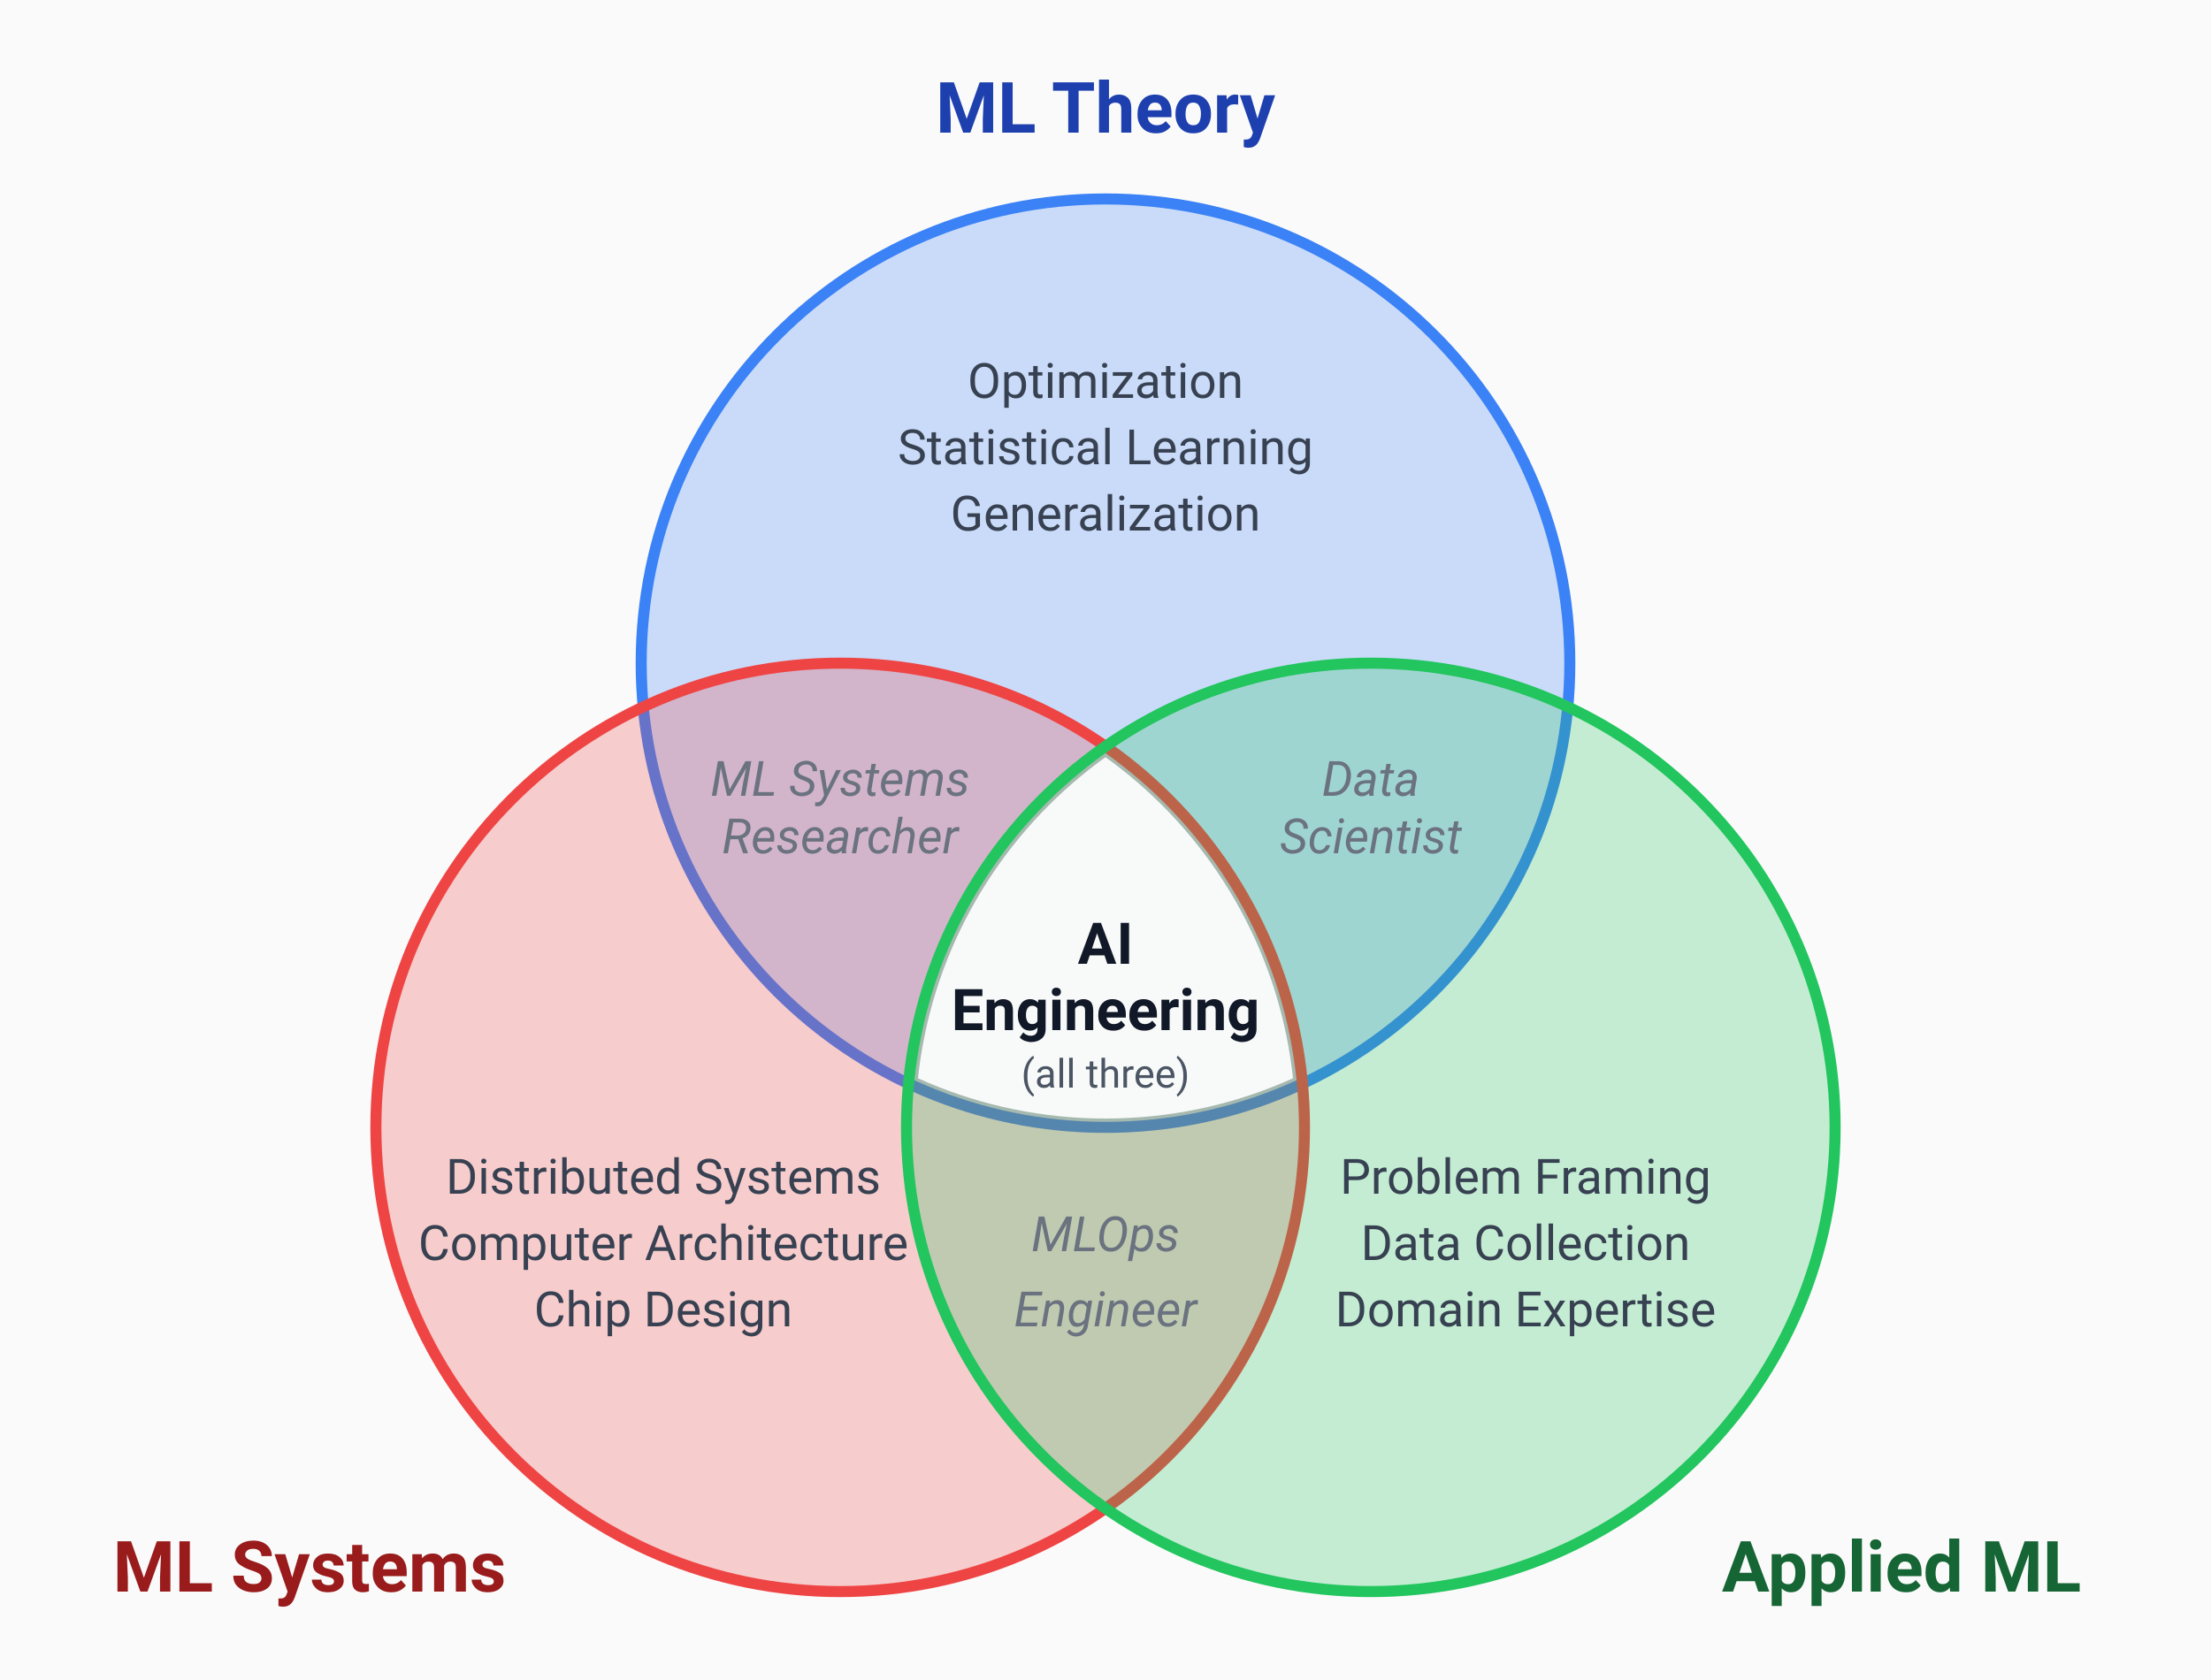
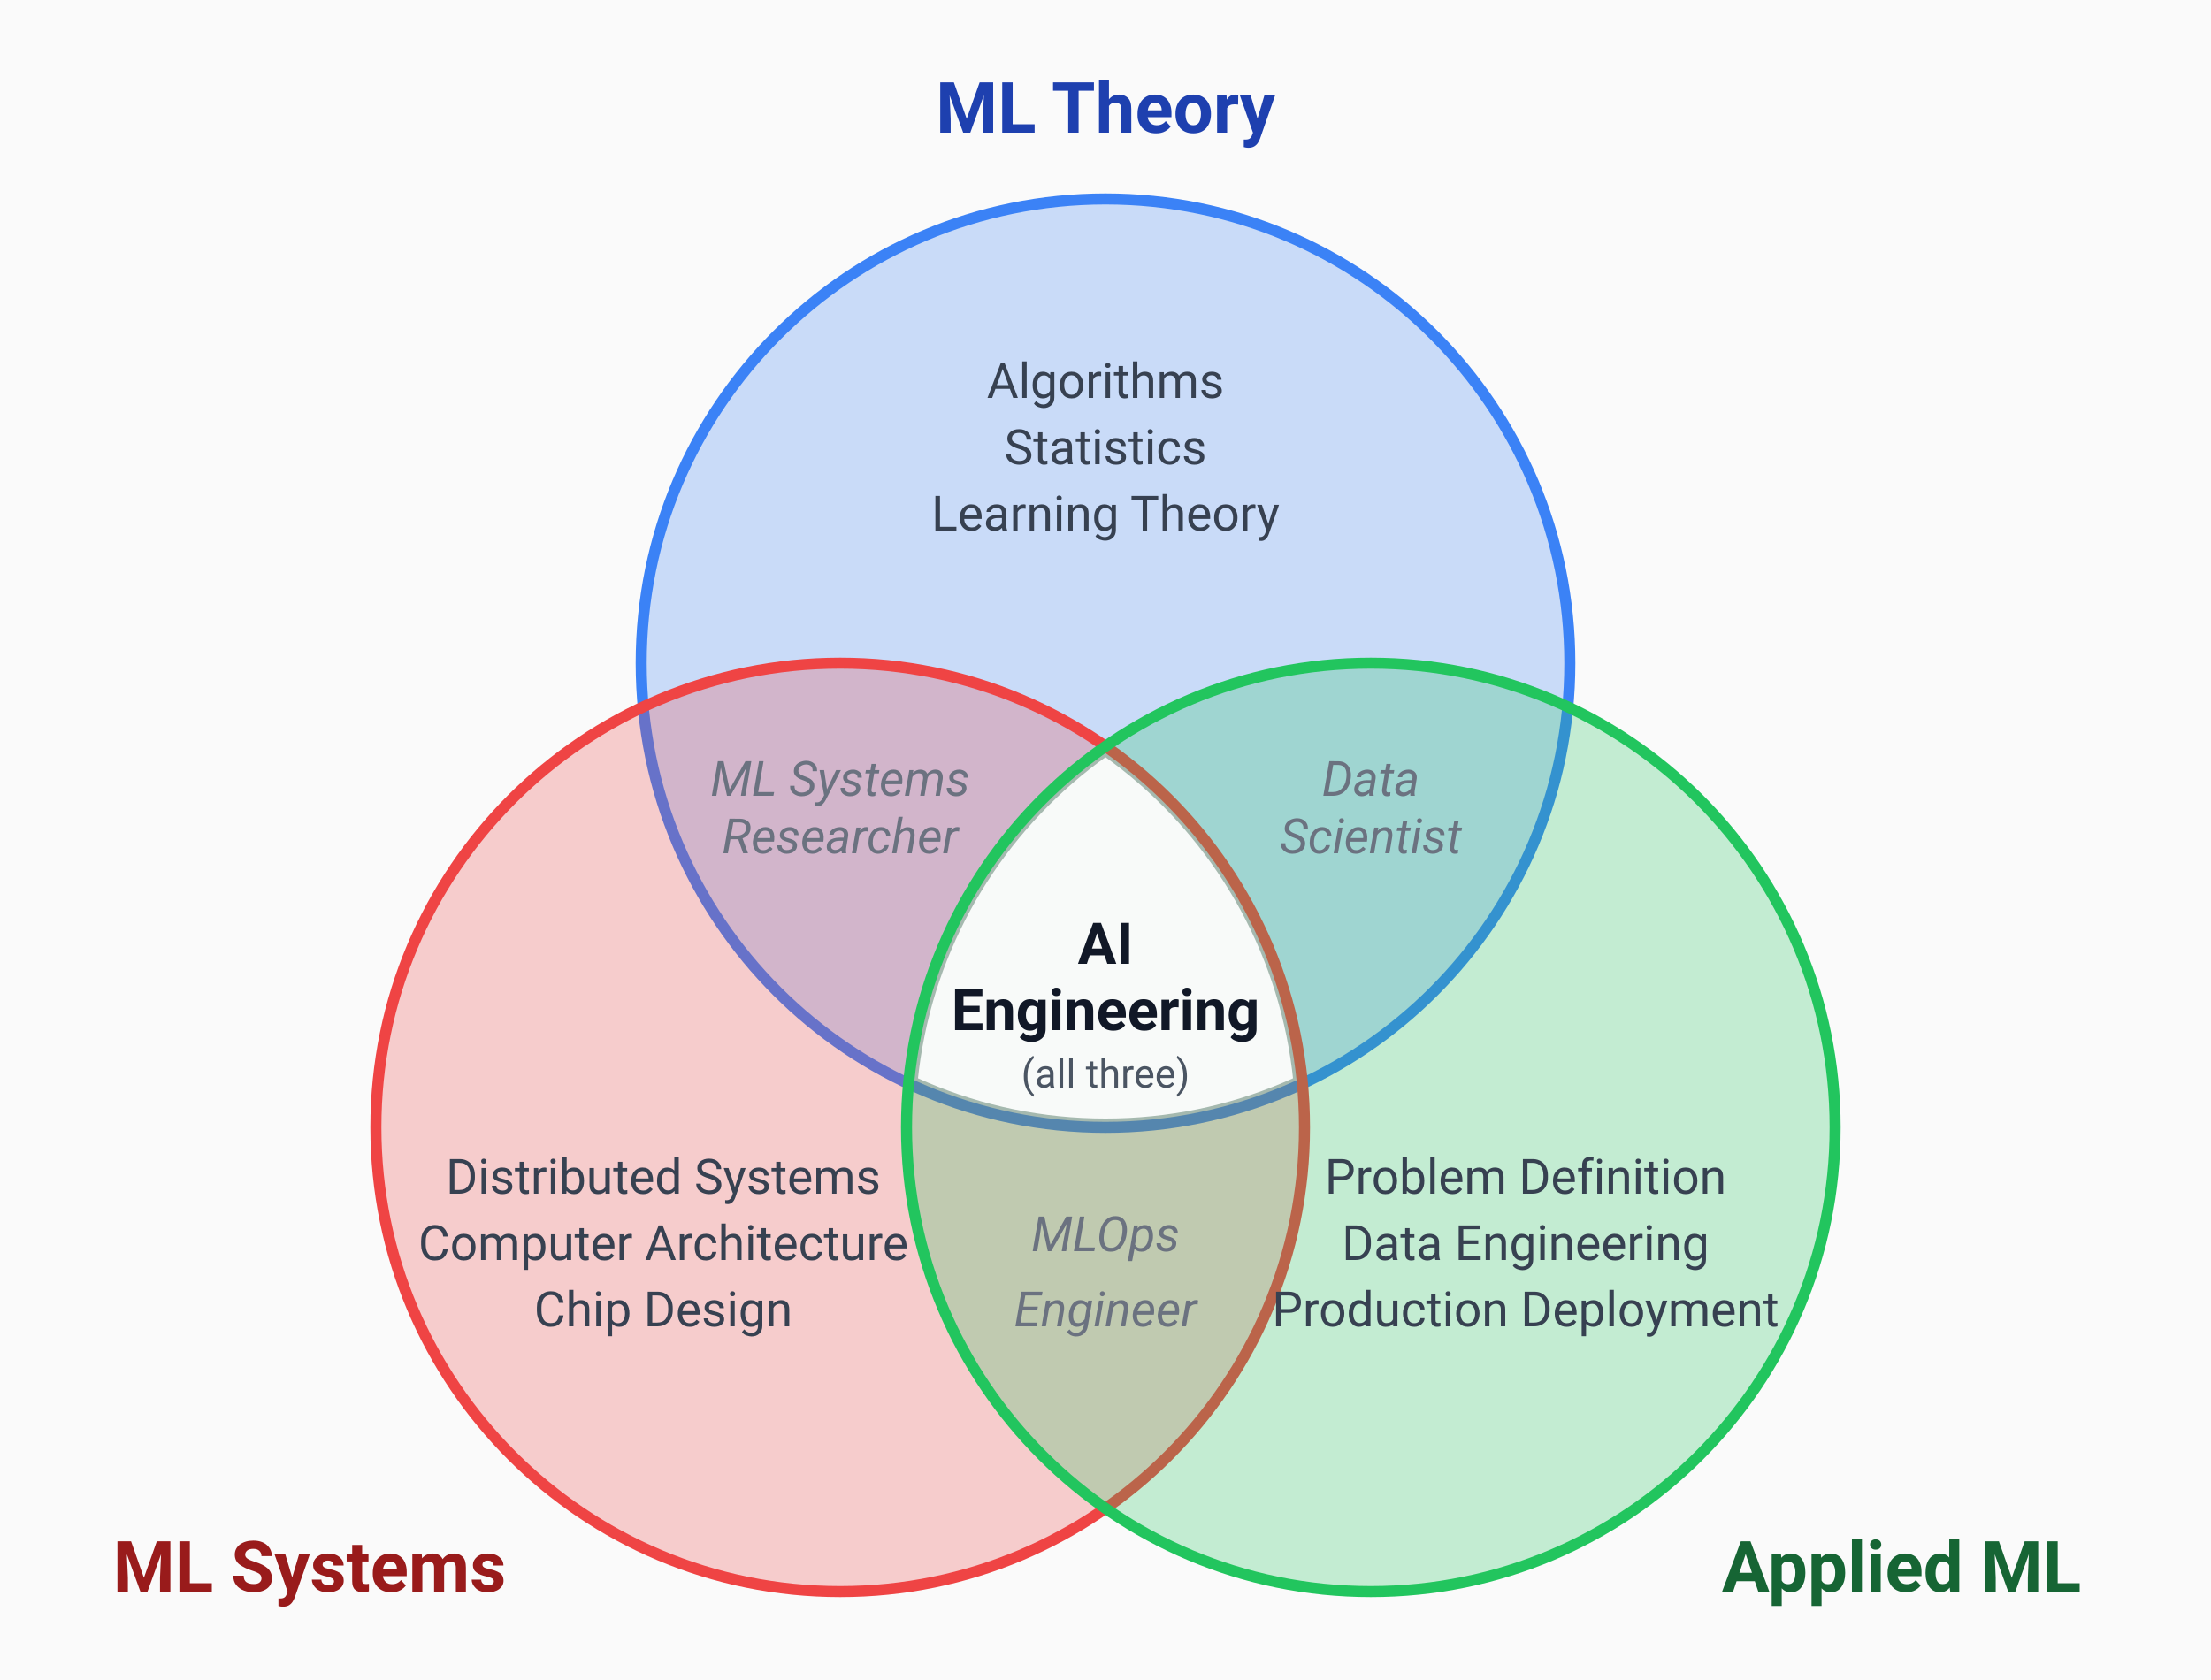
<svg xmlns="http://www.w3.org/2000/svg" viewBox="0 0 500 380">
  <defs>
    <style>
      .circle { fill-opacity: 0.25; stroke-width: 2.5; }
      .label { font-family: -apple-system, BlinkMacSystemFont, 'Segoe UI', Roboto, sans-serif; font-weight: 600; }
      .sublabel { font-family: -apple-system, BlinkMacSystemFont, 'Segoe UI', Roboto, sans-serif; font-size: 11px; fill: #374151; }
      .intersection { font-family: -apple-system, BlinkMacSystemFont, 'Segoe UI', Roboto, sans-serif; font-size: 11px; font-style: italic; fill: #6B7280; }
      .center { font-family: -apple-system, BlinkMacSystemFont, 'Segoe UI', Roboto, sans-serif; font-weight: 700; font-size: 13px; fill: #111827; }
      .center-sub { font-family: -apple-system, BlinkMacSystemFont, 'Segoe UI', Roboto, sans-serif; font-weight: 400; font-size: 9px; fill: #4B5563; }
    </style>
    <clipPath id="clipTheory">
      <circle cx="250" cy="150" r="103" />
    </clipPath>
    <clipPath id="clipSystems">
      <circle cx="190" cy="255" r="103" />
    </clipPath>
  </defs>
  <rect width="500" height="380" fill="#FAFAFA" />
  <circle cx="250" cy="150" r="105" class="circle" fill="#3B82F6" stroke="#3B82F6" />
  <circle cx="190" cy="255" r="105" class="circle" fill="#EF4444" stroke="#EF4444" />
  <circle cx="310" cy="255" r="105" class="circle" fill="#22C55E" stroke="#22C55E" />
  <g clip-path="url(#clipTheory)">
    <g clip-path="url(#clipSystems)">
      <circle cx="310" cy="255" r="103" fill="white" fill-opacity="0.92" />
    </g>
  </g>
  <text x="250" y="30" text-anchor="middle" class="label" font-size="16" fill="#1E40AF">ML Theory</text>
  <text x="70" y="360" text-anchor="middle" class="label" font-size="16" fill="#991B1B">ML Systems</text>
  <text x="430" y="360" text-anchor="middle" class="label" font-size="16" fill="#166534">Applied ML</text>
-   <text x="250" y="90" text-anchor="middle" class="sublabel">Optimization</text>
-   <text x="250" y="105" text-anchor="middle" class="sublabel">Statistical Learning</text>
-   <text x="250" y="120" text-anchor="middle" class="sublabel">Generalization</text>
+   <text x="250" y="90" text-anchor="middle" class="sublabel">Algorithms</text>
+   <text x="250" y="105" text-anchor="middle" class="sublabel">Statistics</text>
+   <text x="250" y="120" text-anchor="middle" class="sublabel">Learning Theory</text>
  <text x="150" y="270" text-anchor="middle" class="sublabel">Distributed Systems</text>
  <text x="150" y="285" text-anchor="middle" class="sublabel">Computer Architecture</text>
  <text x="150" y="300" text-anchor="middle" class="sublabel">Chip Design</text>
-   <text x="345" y="270" text-anchor="middle" class="sublabel">Problem Framing</text>
-   <text x="345" y="285" text-anchor="middle" class="sublabel">Data Collection</text>
-   <text x="345" y="300" text-anchor="middle" class="sublabel">Domain Expertise</text>
+   <text x="345" y="270" text-anchor="middle" class="sublabel">Problem Definition</text>
+   <text x="345" y="285" text-anchor="middle" class="sublabel">Data Engineering</text>
+   <text x="345" y="300" text-anchor="middle" class="sublabel">Production Deployment</text>
  <text x="190" y="180" text-anchor="middle" class="intersection">ML Systems</text>
  <text x="190" y="193" text-anchor="middle" class="intersection">Researcher</text>
  <text x="310" y="180" text-anchor="middle" class="intersection">Data</text>
  <text x="310" y="193" text-anchor="middle" class="intersection">Scientist</text>
  <text x="250" y="283" text-anchor="middle" class="intersection">MLOps</text>
  <text x="250" y="300" text-anchor="middle" class="intersection">Engineer</text>
  <text x="250" y="218" text-anchor="middle" class="center">AI</text>
  <text x="250" y="233" text-anchor="middle" class="center">Engineering</text>
  <text x="250" y="246" text-anchor="middle" class="center-sub">(all three)</text>
</svg>
